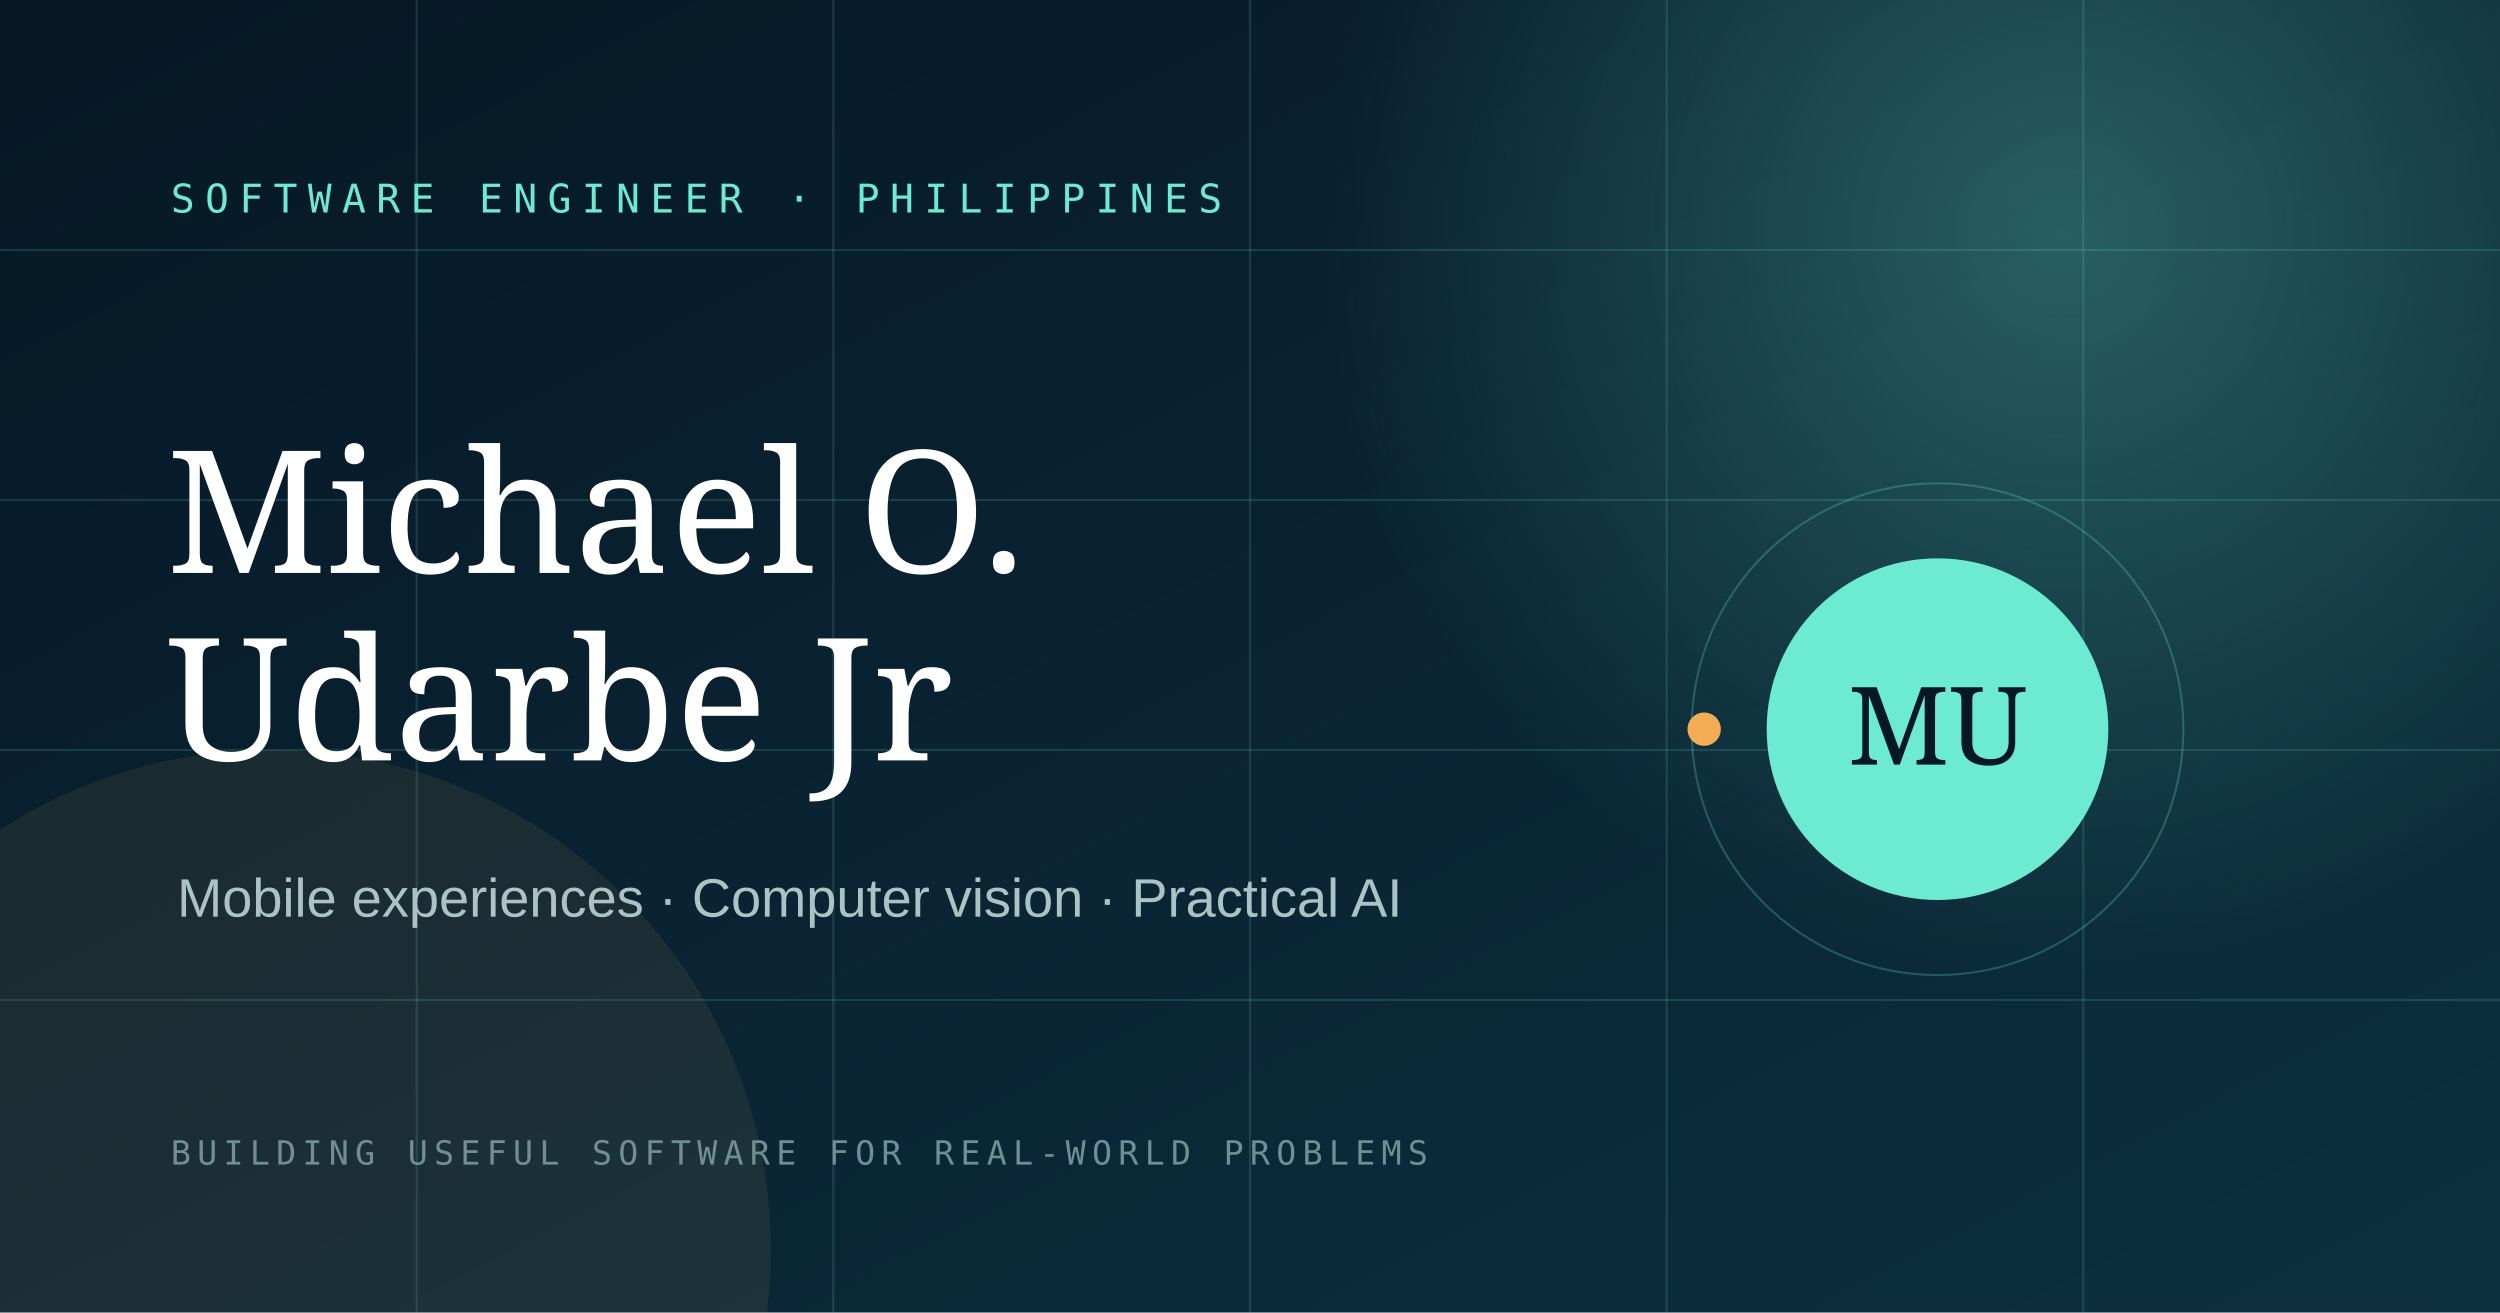
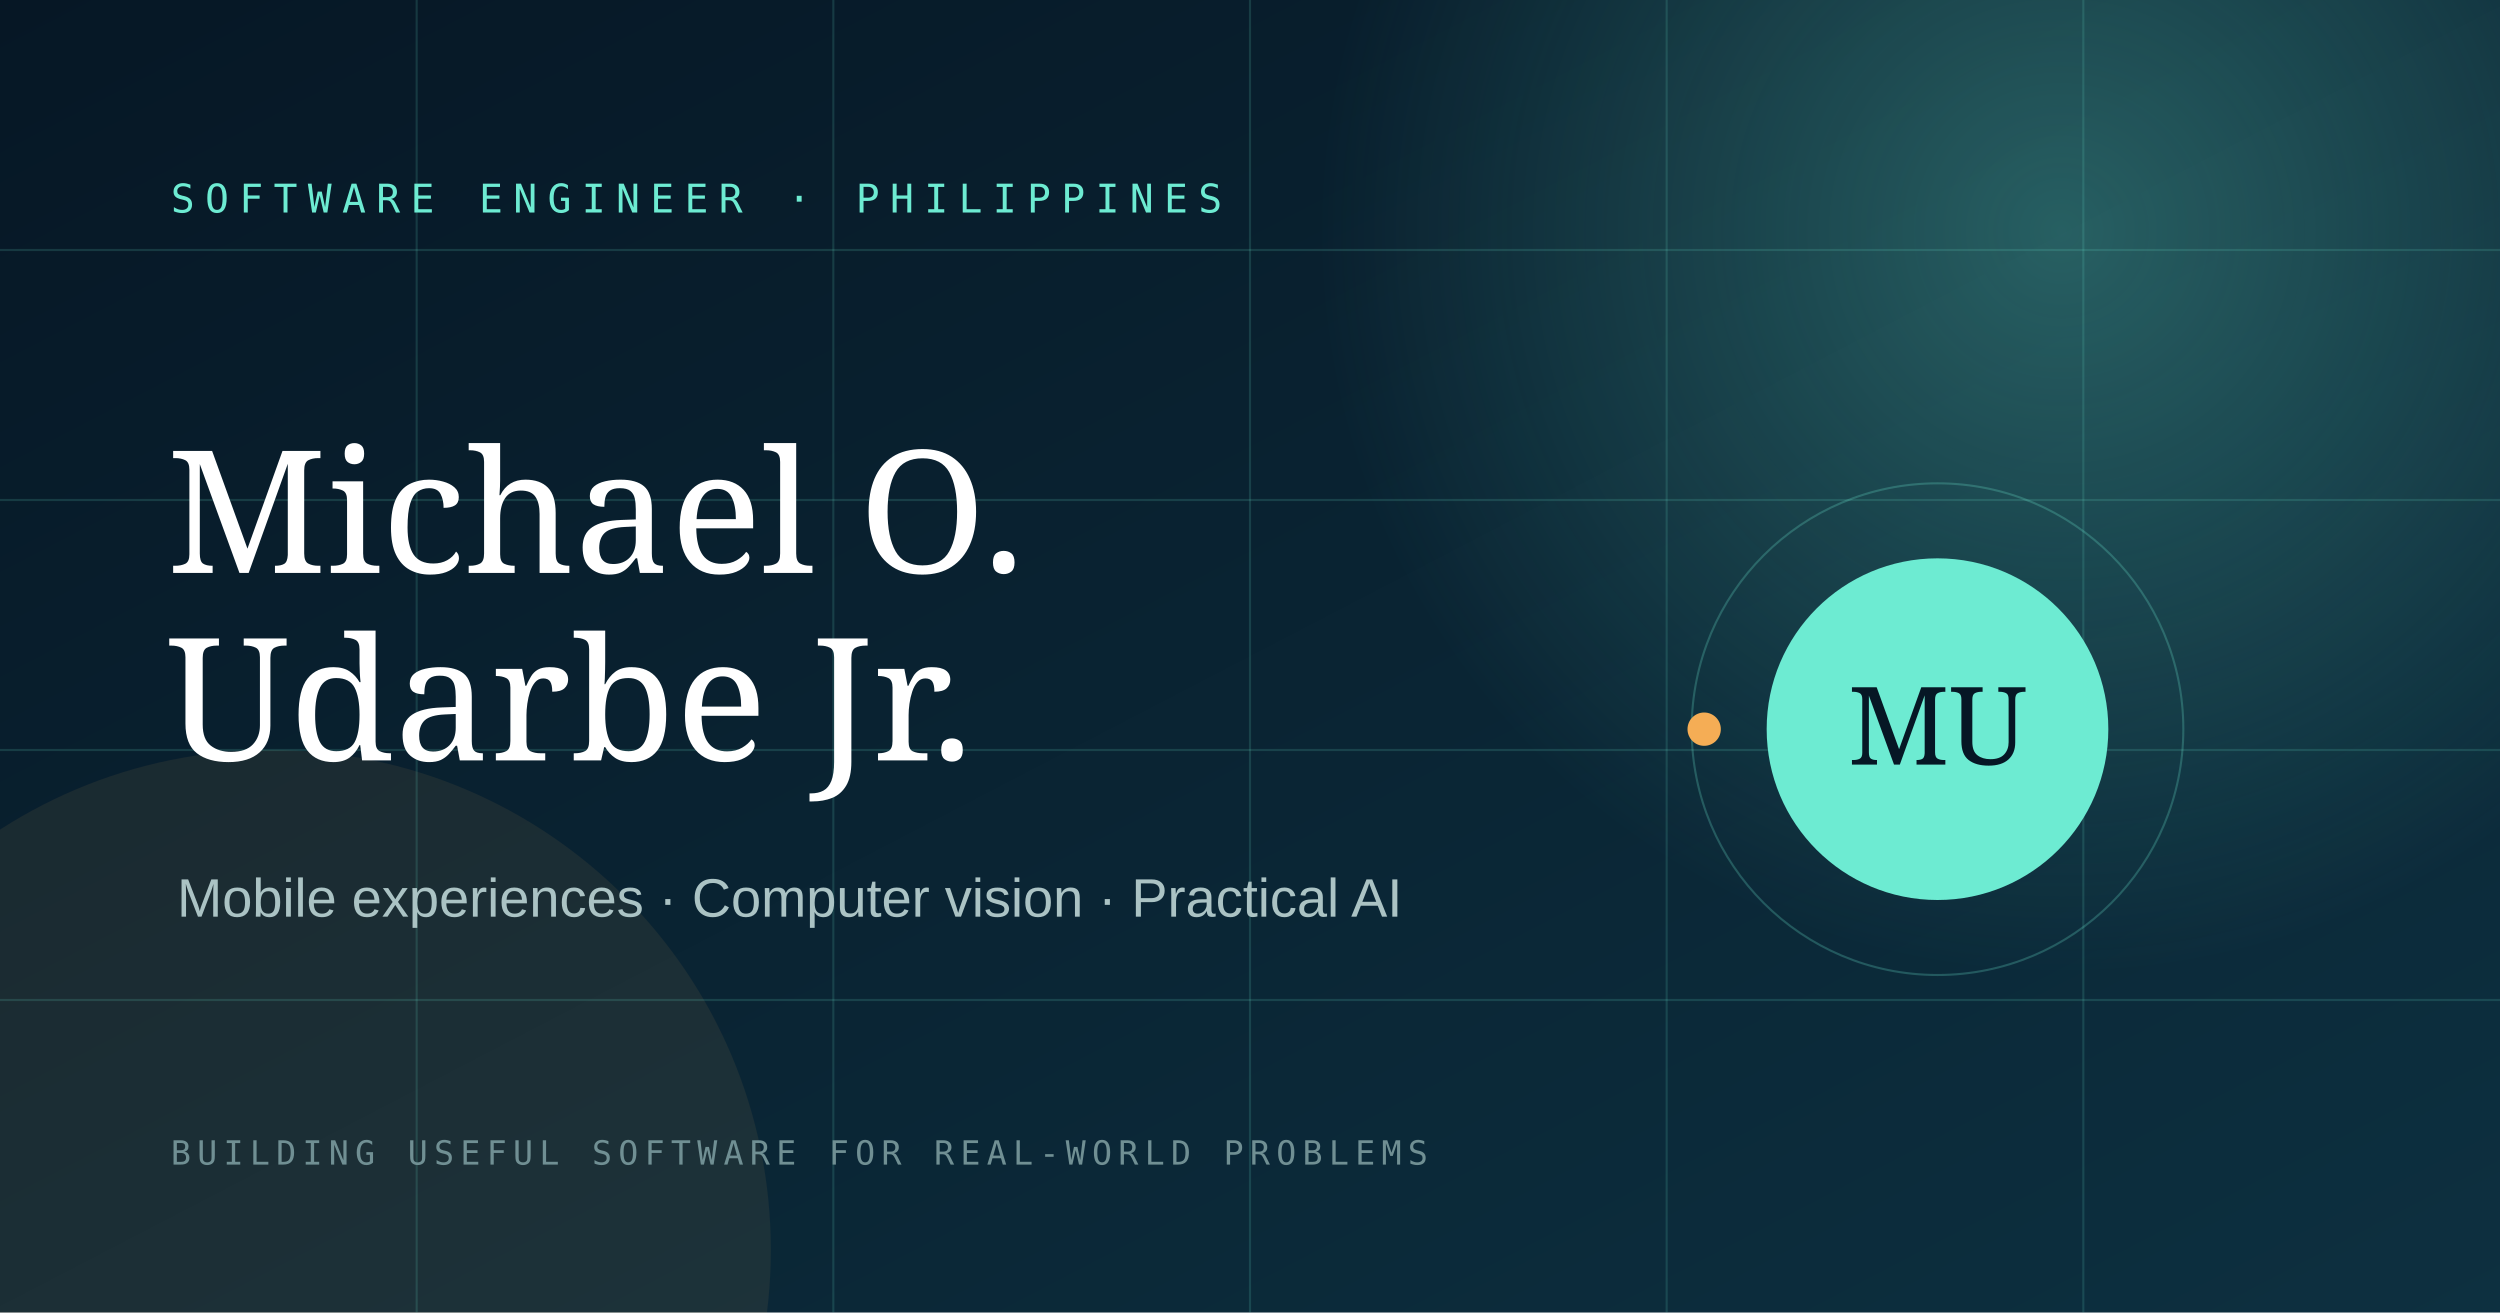
<svg xmlns="http://www.w3.org/2000/svg" viewBox="0 0 1200 630" role="img" aria-labelledby="title desc">
  <defs>
    <linearGradient id="bg" x1="0" y1="0" x2="1" y2="1">
      <stop stop-color="#061725" />
      <stop offset="1" stop-color="#0d3040" />
    </linearGradient>
    <radialGradient id="glow">
      <stop stop-color="#6debd2" stop-opacity=".3" />
      <stop offset="1" stop-color="#6debd2" stop-opacity="0" />
    </radialGradient>
  </defs>
  <rect width="1200" height="630" fill="url(#bg)" />
  <circle cx="990" cy="110" r="360" fill="url(#glow)" />
  <circle cx="130" cy="600" r="240" fill="#f5ad55" opacity=".08" />
  <g stroke="#6debd2" stroke-opacity=".15">
    <path d="M0 120h1200M0 240h1200M0 360h1200M0 480h1200" />
    <path d="M200 0v630M400 0v630M600 0v630M800 0v630M1000 0v630" />
  </g>
  <text x="82" y="102" fill="#6debd2" font-family="monospace" font-size="19" letter-spacing="5">SOFTWARE ENGINEER · PHILIPPINES</text>
  <text x="80" y="275" fill="#fff" font-family="Georgia,serif" font-size="82">Michael O.</text>
-   <text x="80" y="365" fill="#fff" font-family="Georgia,serif" font-size="82">Udarbe Jr</text>
+   <text x="80" y="365" fill="#fff" font-family="Georgia,serif" font-size="82">Udarbe Jr.</text>
  <text x="85" y="440" fill="#abc3c4" font-family="Arial,sans-serif" font-size="26">Mobile experiences · Computer vision · Practical AI</text>
  <g transform="translate(930 350)">
    <circle cx="0" cy="0" r="118" fill="none" stroke="#6debd2" stroke-opacity=".25" />
    <circle cx="0" cy="0" r="82" fill="#6debd2" />
    <text x="0" y="17" text-anchor="middle" fill="#061725" font-family="Georgia,serif" font-size="52">MU</text>
    <circle cx="-112" cy="0" r="8" fill="#f5ad55" />
  </g>
  <text x="82" y="559" fill="#708f93" font-family="monospace" font-size="16" letter-spacing="3">BUILDING USEFUL SOFTWARE FOR REAL-WORLD PROBLEMS</text>
</svg>
